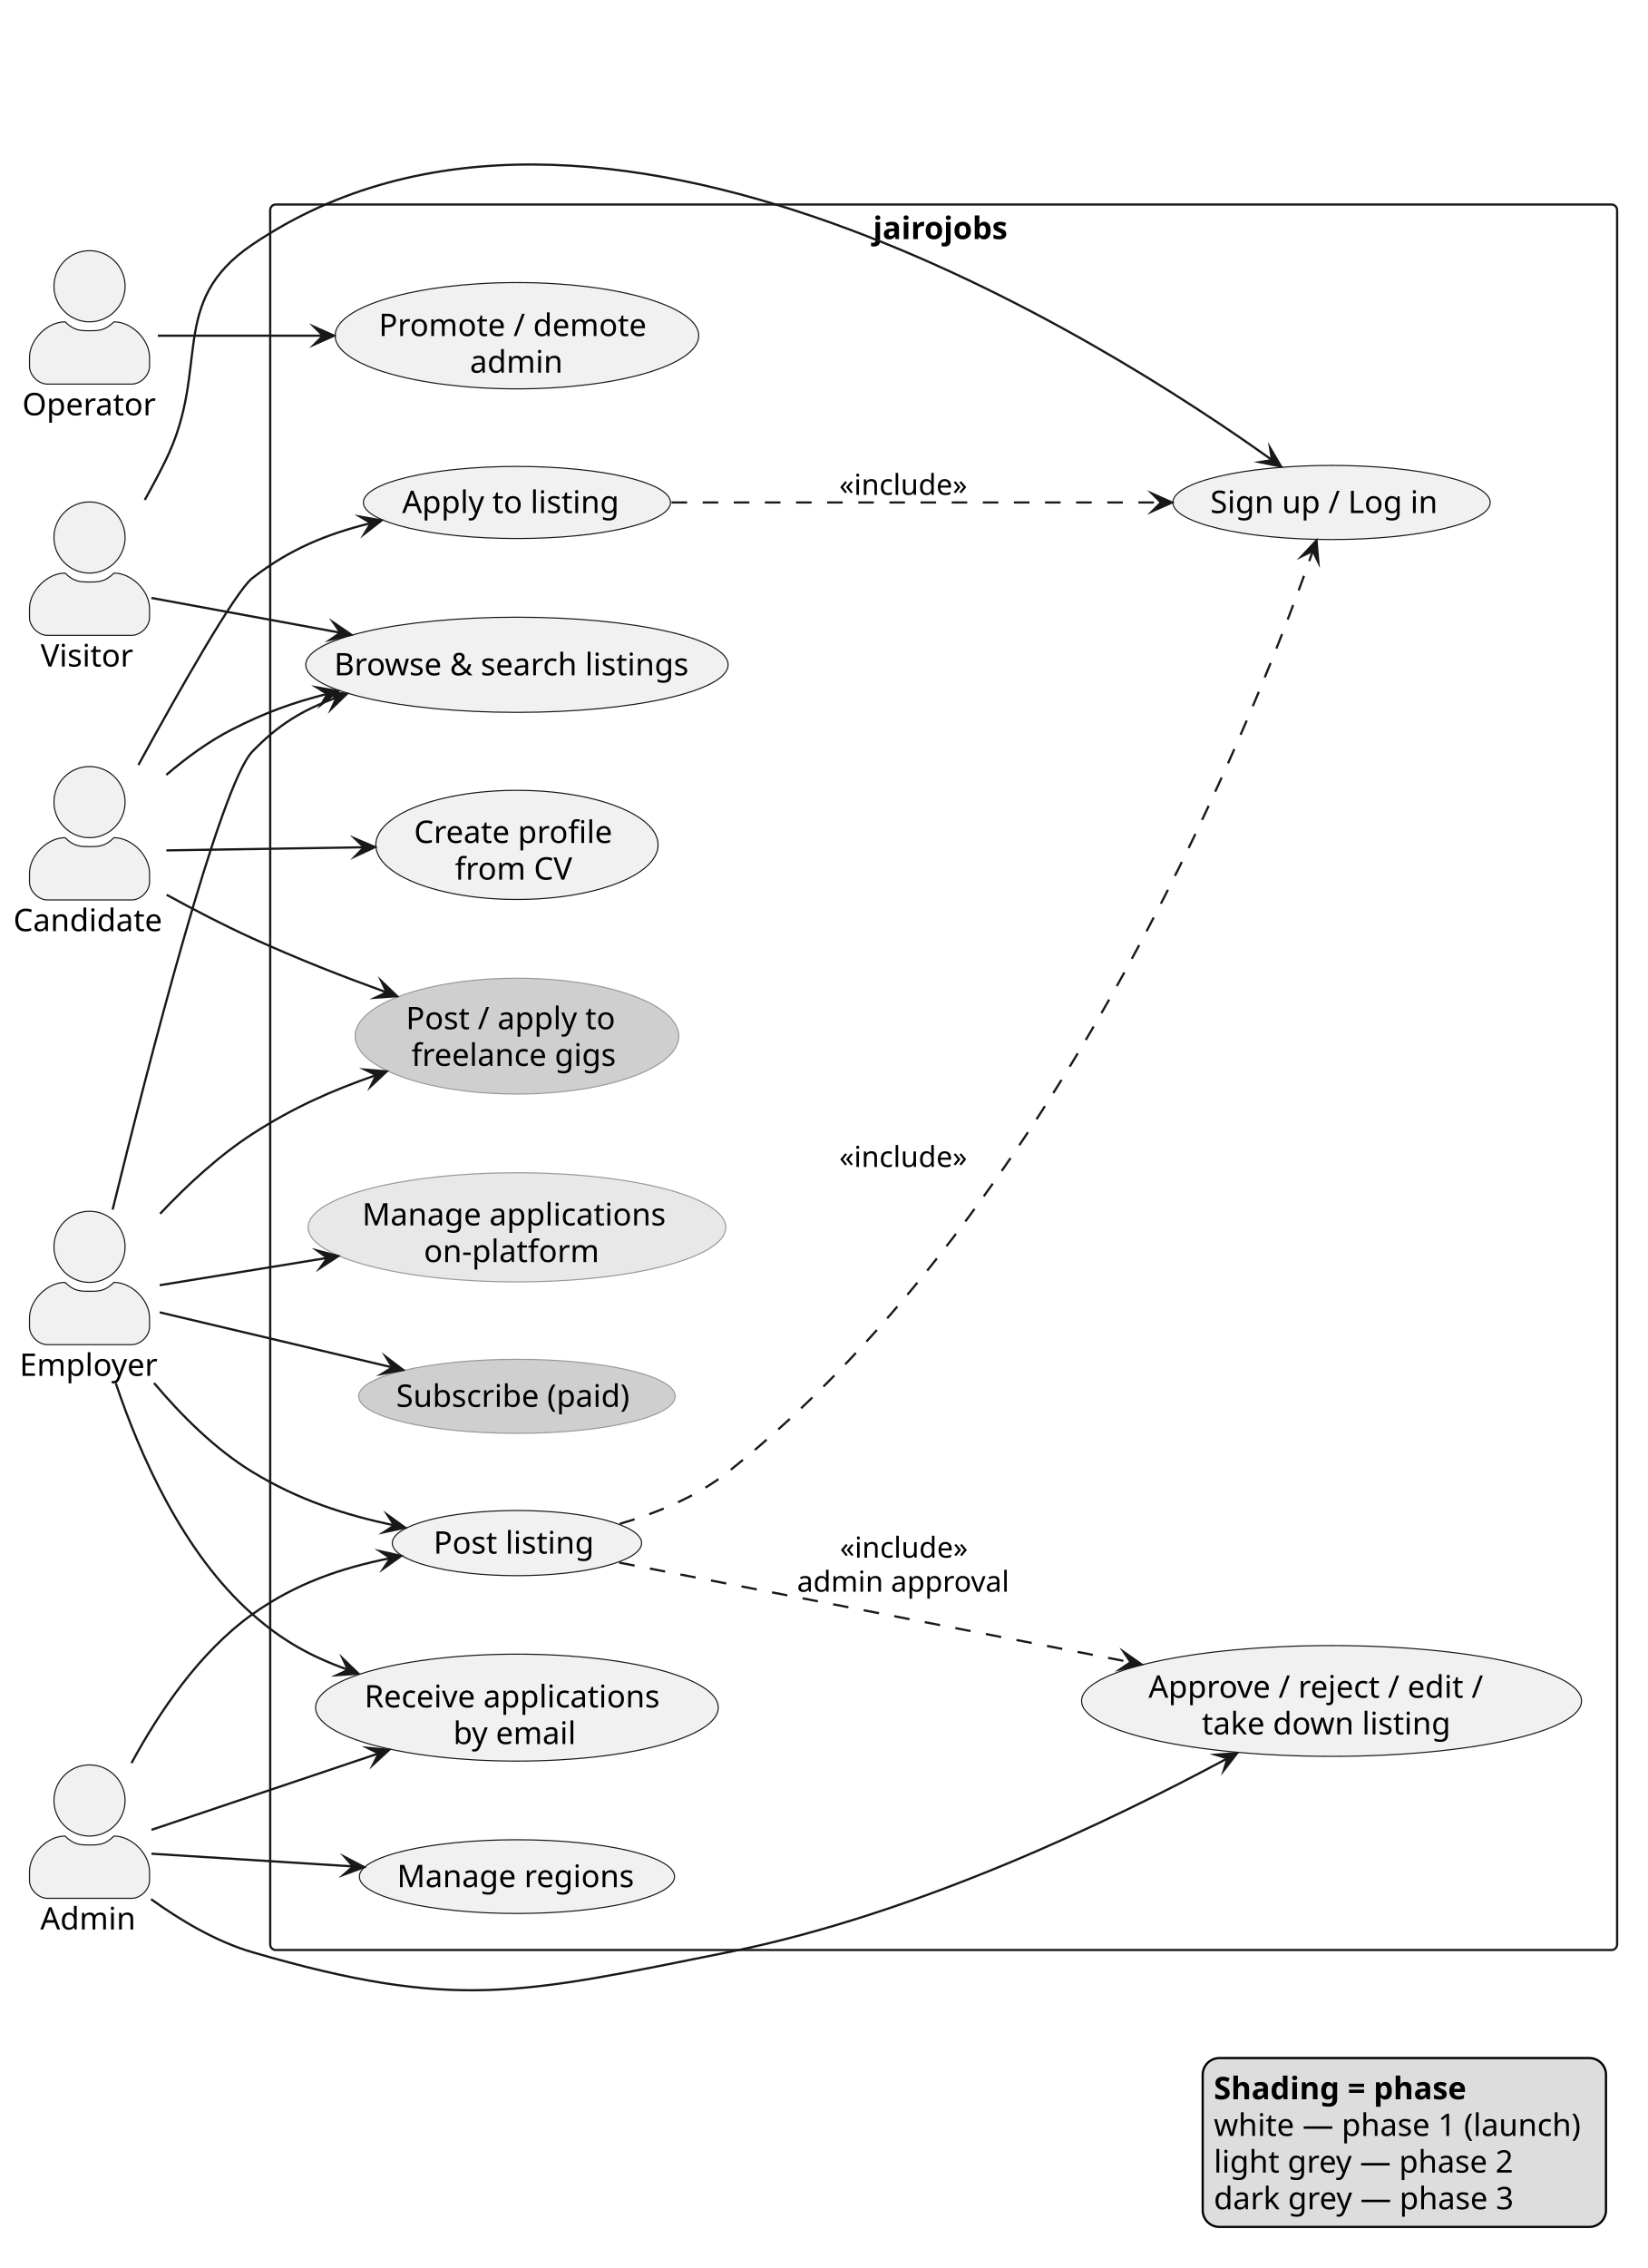
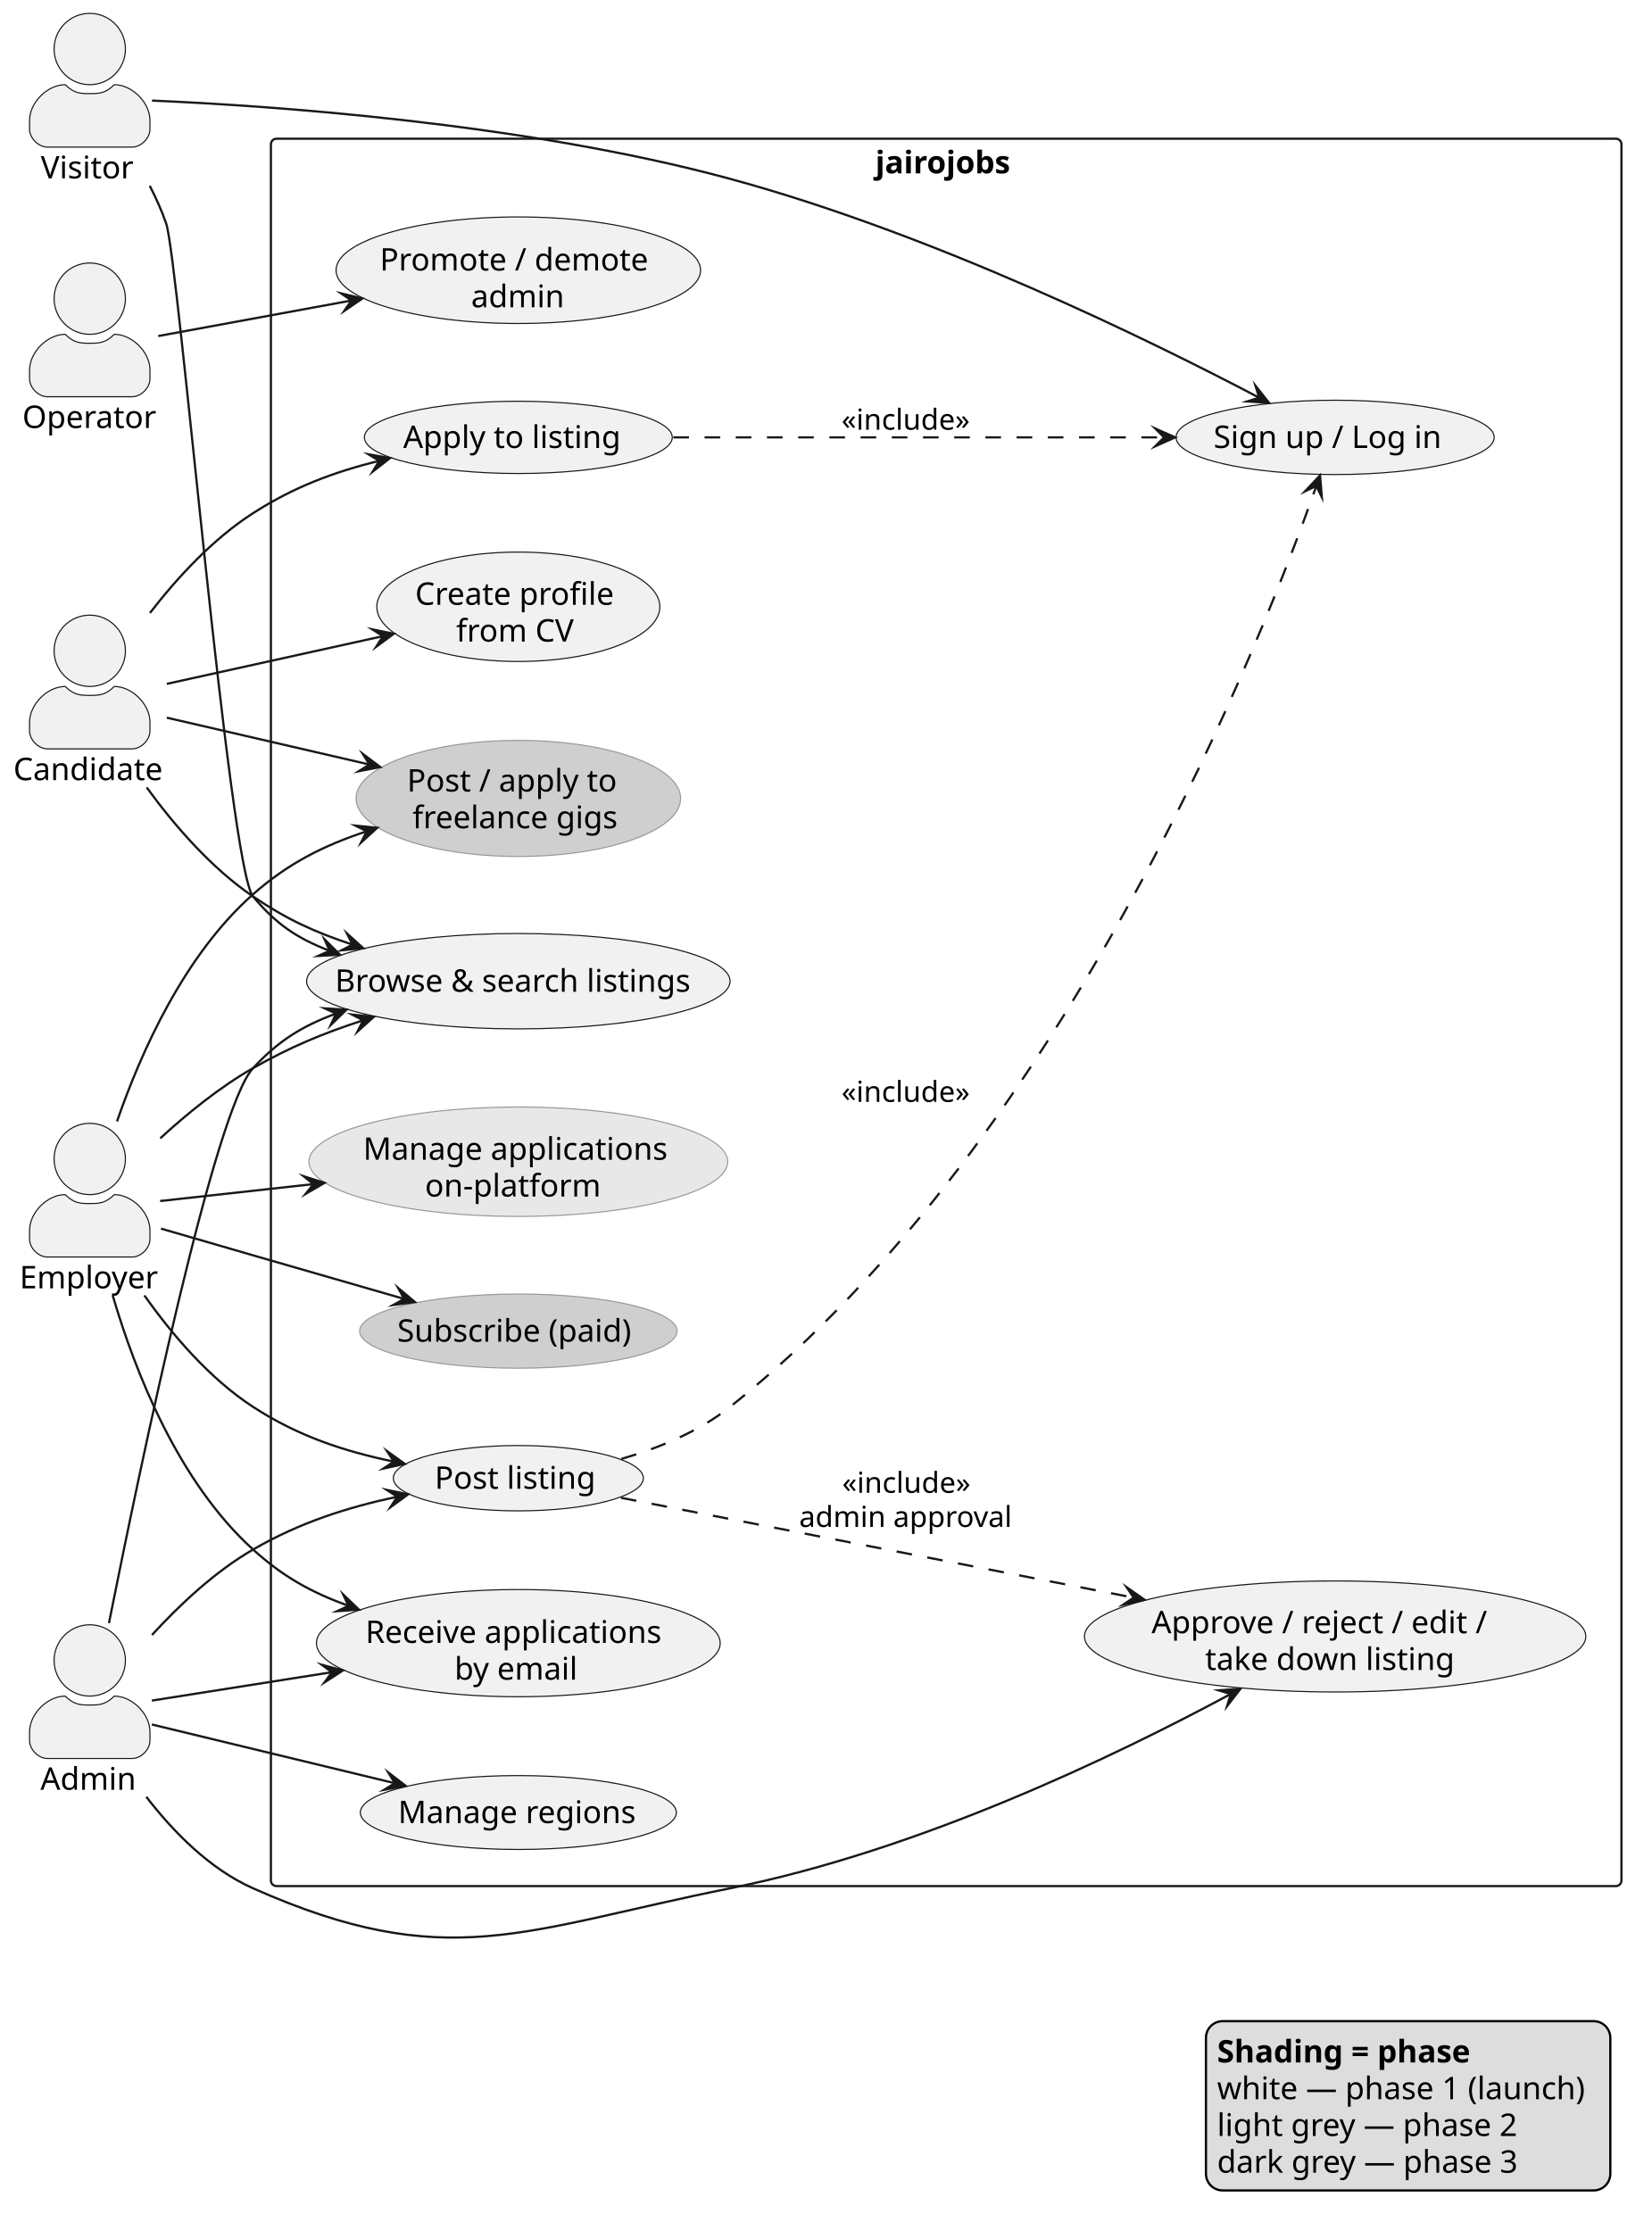
- <svg xmlns="http://www.w3.org/2000/svg" version="1.1" data-diagram-type="DESCRIPTION" style="width:741px;height:1020px;background:#FFFFFF;" width="741px" height="1020px" viewBox="0 0 741 1020" zoomAndPan="magnify" preserveAspectRatio="none" contentStyleType="text/css">
+ <svg xmlns="http://www.w3.org/2000/svg" version="1.1" data-diagram-type="DESCRIPTION" style="width:741px;height:1001px;background:#FFFFFF;" width="741px" height="1001px" viewBox="0 0 741 1001" zoomAndPan="magnify" preserveAspectRatio="none" contentStyleType="text/css">
  <defs />
  <g font-family="sans-serif" lengthAdjust="spacing">
    <g class="cluster" data-qualified-name="jairojobs" id="ent0006" data-source-line="21">
-       <rect x="121.54" y="91.98" width="605.9" height="785" fill="none" style="stroke:#181818;stroke-width:1;" rx="2.5" ry="2.5" />
-       <text x="392.717" y="107.515" fill="#000" font-size="14" textLength="63.547" font-weight="700">jairojobs</text>
+       <rect x="121.54" y="62.24" width="605.9" height="784" fill="none" style="stroke:#181818;stroke-width:1;" rx="2.5" ry="2.5" />
+       <text x="392.717" y="77.775" fill="#000" font-size="14" textLength="63.547" font-weight="700">jairojobs</text>
    </g>
    <g class="entity" data-qualified-name="jairojobs.UC1" id="ent0007" data-source-line="22">
-       <ellipse cx="232.542" cy="298.978" rx="94.992" ry="21.398" fill="#F1F1F1" style="stroke:#181818;stroke-width:0.5;" />
-       <text x="150.302" y="303.723" fill="#000" font-size="14" textLength="164.479">Browse &amp; search listings</text>
+       <ellipse cx="232.542" cy="440.238" rx="94.992" ry="21.398" fill="#F1F1F1" style="stroke:#181818;stroke-width:0.5;" />
+       <text x="150.302" y="444.983" fill="#000" font-size="14" textLength="164.479">Browse &amp; search listings</text>
    </g>
    <g class="entity" data-qualified-name="jairojobs.UC2" id="ent0008" data-source-line="23">
-       <ellipse cx="598.981" cy="225.984" rx="71.371" ry="16.674" fill="#F1F1F1" style="stroke:#181818;stroke-width:0.5;" />
-       <text x="544.433" y="230.728" fill="#000" font-size="14" textLength="109.095">Sign up / Log in</text>
+       <ellipse cx="598.981" cy="196.244" rx="71.371" ry="16.674" fill="#F1F1F1" style="stroke:#181818;stroke-width:0.5;" />
+       <text x="544.433" y="200.988" fill="#000" font-size="14" textLength="109.095">Sign up / Log in</text>
    </g>
    <g class="entity" data-qualified-name="jairojobs.UC3" id="ent0009" data-source-line="24">
-       <ellipse cx="232.538" cy="379.982" rx="63.488" ry="24.542" fill="#F1F1F1" style="stroke:#181818;stroke-width:0.5;" />
-       <text x="186.241" y="379.107" fill="#000" font-size="14" textLength="92.593">Create profile</text>
-       <text x="204.63" y="395.595" fill="#000" font-size="14" textLength="55.815">from CV</text>
+       <ellipse cx="232.538" cy="272.242" rx="63.488" ry="24.542" fill="#F1F1F1" style="stroke:#181818;stroke-width:0.5;" />
+       <text x="186.241" y="271.367" fill="#000" font-size="14" textLength="92.593">Create profile</text>
+       <text x="204.63" y="287.855" fill="#000" font-size="14" textLength="55.815">from CV</text>
    </g>
    <g class="entity" data-qualified-name="jairojobs.UC4" id="ent0010" data-source-line="25">
-       <ellipse cx="232.541" cy="225.984" rx="69.071" ry="16.214" fill="#F1F1F1" style="stroke:#181818;stroke-width:0.5;" />
-       <text x="180.906" y="230.728" fill="#000" font-size="14" textLength="103.271">Apply to listing</text>
+       <ellipse cx="232.541" cy="196.244" rx="69.071" ry="16.214" fill="#F1F1F1" style="stroke:#181818;stroke-width:0.5;" />
+       <text x="180.906" y="200.988" fill="#000" font-size="14" textLength="103.271">Apply to listing</text>
    </g>
    <g class="entity" data-qualified-name="jairojobs.UC5" id="ent0011" data-source-line="26">
-       <ellipse cx="232.544" cy="693.979" rx="56.084" ry="14.659" fill="#F1F1F1" style="stroke:#181818;stroke-width:0.5;" />
-       <text x="195.008" y="698.723" fill="#000" font-size="14" textLength="75.072">Post listing</text>
+       <ellipse cx="232.544" cy="663.239" rx="56.084" ry="14.659" fill="#F1F1F1" style="stroke:#181818;stroke-width:0.5;" />
+       <text x="195.008" y="667.983" fill="#000" font-size="14" textLength="75.072">Post listing</text>
    </g>
    <g class="entity" data-qualified-name="jairojobs.UC6" id="ent0012" data-source-line="27">
-       <ellipse cx="232.537" cy="767.979" rx="90.577" ry="24.049" fill="#F1F1F1" style="stroke:#181818;stroke-width:0.5;" />
-       <text x="163.935" y="767.883" fill="#000" font-size="14" textLength="137.204">Receive applications</text>
-       <text x="203.911" y="784.371" fill="#000" font-size="14" textLength="57.251">by email</text>
+       <ellipse cx="232.537" cy="737.239" rx="90.577" ry="24.049" fill="#F1F1F1" style="stroke:#181818;stroke-width:0.5;" />
+       <text x="163.935" y="737.143" fill="#000" font-size="14" textLength="137.204">Receive applications</text>
+       <text x="203.911" y="753.631" fill="#000" font-size="14" textLength="57.251">by email</text>
    </g>
    <g class="entity" data-qualified-name="jairojobs.UC7" id="ent0013" data-source-line="28">
-       <ellipse cx="598.984" cy="764.983" rx="112.454" ry="24.913" fill="#F1F1F1" style="stroke:#181818;stroke-width:0.5;" />
-       <text x="516.625" y="763.538" fill="#000" font-size="14" textLength="164.719">Approve / reject / edit /</text>
-       <text x="540.671" y="780.027" fill="#000" font-size="14" textLength="116.628">take down listing</text>
+       <ellipse cx="598.984" cy="734.243" rx="112.454" ry="24.913" fill="#F1F1F1" style="stroke:#181818;stroke-width:0.5;" />
+       <text x="516.625" y="732.798" fill="#000" font-size="14" textLength="164.719">Approve / reject / edit /</text>
+       <text x="540.671" y="749.287" fill="#000" font-size="14" textLength="116.628">take down listing</text>
    </g>
    <g class="entity" data-qualified-name="jairojobs.UC8" id="ent0014" data-source-line="29">
-       <ellipse cx="232.545" cy="843.979" rx="70.895" ry="16.579" fill="#F1F1F1" style="stroke:#181818;stroke-width:0.5;" />
-       <text x="178.595" y="848.723" fill="#000" font-size="14" textLength="107.898">Manage regions</text>
+       <ellipse cx="232.545" cy="813.239" rx="70.895" ry="16.579" fill="#F1F1F1" style="stroke:#181818;stroke-width:0.5;" />
+       <text x="178.595" y="817.983" fill="#000" font-size="14" textLength="107.898">Manage regions</text>
    </g>
    <g class="entity" data-qualified-name="jairojobs.UC9" id="ent0015" data-source-line="30">
-       <ellipse cx="232.537" cy="150.981" rx="81.777" ry="23.901" fill="#F1F1F1" style="stroke:#181818;stroke-width:0.5;" />
-       <text x="170.392" y="151.125" fill="#000" font-size="14" textLength="124.291">Promote / demote</text>
-       <text x="211.363" y="167.613" fill="#000" font-size="14" textLength="42.349">admin</text>
+       <ellipse cx="232.537" cy="121.241" rx="81.777" ry="23.901" fill="#F1F1F1" style="stroke:#181818;stroke-width:0.5;" />
+       <text x="170.392" y="121.385" fill="#000" font-size="14" textLength="124.291">Promote / demote</text>
+       <text x="211.363" y="137.873" fill="#000" font-size="14" textLength="42.349">admin</text>
    </g>
    <g class="entity" data-qualified-name="jairojobs.UC10" id="ent0016" data-source-line="31">
-       <ellipse cx="232.536" cy="551.979" rx="93.936" ry="24.539" fill="#E8E8E8" style="stroke:#999;stroke-width:0.5;" />
-       <text x="162.923" y="551.109" fill="#000" font-size="14" textLength="139.228">Manage applications</text>
-       <text x="190.656" y="567.597" fill="#000" font-size="14" textLength="83.761">on-platform</text>
+       <ellipse cx="232.536" cy="521.239" rx="93.936" ry="24.539" fill="#E8E8E8" style="stroke:#999;stroke-width:0.5;" />
+       <text x="162.923" y="520.369" fill="#000" font-size="14" textLength="139.228">Manage applications</text>
+       <text x="190.656" y="536.857" fill="#000" font-size="14" textLength="83.761">on-platform</text>
    </g>
    <g class="entity" data-qualified-name="jairojobs.UC11" id="ent0017" data-source-line="32">
-       <ellipse cx="232.542" cy="627.98" rx="71.202" ry="16.64" fill="#CFCFCF" style="stroke:#999;stroke-width:0.5;" />
-       <text x="178.206" y="632.725" fill="#000" font-size="14" textLength="108.671">Subscribe (paid)</text>
+       <ellipse cx="232.542" cy="597.24" rx="71.202" ry="16.64" fill="#CFCFCF" style="stroke:#999;stroke-width:0.5;" />
+       <text x="178.206" y="601.985" fill="#000" font-size="14" textLength="108.671">Subscribe (paid)</text>
    </g>
    <g class="entity" data-qualified-name="jairojobs.UC12" id="ent0018" data-source-line="33">
-       <ellipse cx="232.544" cy="465.98" rx="72.794" ry="26.04" fill="#CFCFCF" style="stroke:#999;stroke-width:0.5;" />
-       <text x="182.597" y="462.875" fill="#000" font-size="14" textLength="99.894">Post / apply to</text>
-       <text x="185.052" y="479.364" fill="#000" font-size="14" textLength="94.985">freelance gigs</text>
+       <ellipse cx="232.544" cy="358.24" rx="72.794" ry="26.04" fill="#CFCFCF" style="stroke:#999;stroke-width:0.5;" />
+       <text x="182.597" y="355.135" fill="#000" font-size="14" textLength="99.894">Post / apply to</text>
+       <text x="185.052" y="371.624" fill="#000" font-size="14" textLength="94.985">freelance gigs</text>
    </g>
    <g class="entity" data-qualified-name="Visitor" id="ent0001" data-source-line="15">
-       <ellipse cx="40.27" cy="241.74" rx="16" ry="16" fill="#F1F1F1" style="stroke:#181818;stroke-width:0.5;" />
-       <path d="M40.27,261.74 C44.27,261.74 47.27,261.74 51.27,257.74 C59.27,257.74 67.27,265.74 67.27,273.74 L67.27,277.74 C67.27,281.74 63.27,285.74 59.27,285.74 L21.27,285.74 C17.27,285.74 13.27,281.74 13.27,277.74 L13.27,273.74 C13.27,265.74 21.27,257.74 29.27,257.74 C33.27,261.74 36.27,261.74 40.27,261.74" style="stroke:#181818;stroke-width:0.5;" fill="#F1F1F1" />
-       <text x="18.296" y="299.775" fill="#000" font-size="14" textLength="43.948">Visitor</text>
+       <ellipse cx="40.27" cy="22" rx="16" ry="16" fill="#F1F1F1" style="stroke:#181818;stroke-width:0.5;" />
+       <path d="M40.27,42 C44.27,42 47.27,42 51.27,38 C59.27,38 67.27,46 67.27,54 L67.27,58 C67.27,62 63.27,66 59.27,66 L21.27,66 C17.27,66 13.27,62 13.27,58 L13.27,54 C13.27,46 21.27,38 29.27,38 C33.27,42 36.27,42 40.27,42" style="stroke:#181818;stroke-width:0.5;" fill="#F1F1F1" />
+       <text x="18.296" y="80.035" fill="#000" font-size="14" textLength="43.948">Visitor</text>
    </g>
    <g class="entity" data-qualified-name="Candidate" id="ent0002" data-source-line="16">
-       <ellipse cx="40.272" cy="360.74" rx="16" ry="16" fill="#F1F1F1" style="stroke:#181818;stroke-width:0.5;" />
-       <path d="M40.272,380.74 C44.272,380.74 47.272,380.74 51.272,376.74 C59.272,376.74 67.272,384.74 67.272,392.74 L67.272,396.74 C67.272,400.74 63.272,404.74 59.272,404.74 L21.272,404.74 C17.272,404.74 13.272,400.74 13.272,396.74 L13.272,392.74 C13.272,384.74 21.272,376.74 29.272,376.74 C33.272,380.74 36.272,380.74 40.272,380.74" style="stroke:#181818;stroke-width:0.5;" fill="#F1F1F1" />
-       <text x="6" y="418.775" fill="#000" font-size="14" textLength="68.544">Candidate</text>
+       <ellipse cx="40.272" cy="292" rx="16" ry="16" fill="#F1F1F1" style="stroke:#181818;stroke-width:0.5;" />
+       <path d="M40.272,312 C44.272,312 47.272,312 51.272,308 C59.272,308 67.272,316 67.272,324 L67.272,328 C67.272,332 63.272,336 59.272,336 L21.272,336 C17.272,336 13.272,332 13.272,328 L13.272,324 C13.272,316 21.272,308 29.272,308 C33.272,312 36.272,312 40.272,312" style="stroke:#181818;stroke-width:0.5;" fill="#F1F1F1" />
+       <text x="6" y="350.035" fill="#000" font-size="14" textLength="68.544">Candidate</text>
    </g>
    <g class="entity" data-qualified-name="Employer" id="ent0003" data-source-line="17">
-       <ellipse cx="40.269" cy="560.74" rx="16" ry="16" fill="#F1F1F1" style="stroke:#181818;stroke-width:0.5;" />
-       <path d="M40.269,580.74 C44.269,580.74 47.269,580.74 51.269,576.74 C59.269,576.74 67.269,584.74 67.269,592.74 L67.269,596.74 C67.269,600.74 63.269,604.74 59.269,604.74 L21.269,604.74 C17.269,604.74 13.269,600.74 13.269,596.74 L13.269,592.74 C13.269,584.74 21.269,576.74 29.269,576.74 C33.269,580.74 36.269,580.74 40.269,580.74" style="stroke:#181818;stroke-width:0.5;" fill="#F1F1F1" />
-       <text x="8.79" y="618.775" fill="#000" font-size="14" textLength="62.959">Employer</text>
+       <ellipse cx="40.269" cy="520" rx="16" ry="16" fill="#F1F1F1" style="stroke:#181818;stroke-width:0.5;" />
+       <path d="M40.269,540 C44.269,540 47.269,540 51.269,536 C59.269,536 67.269,544 67.269,552 L67.269,556 C67.269,560 63.269,564 59.269,564 L21.269,564 C17.269,564 13.269,560 13.269,556 L13.269,552 C13.269,544 21.269,536 29.269,536 C33.269,540 36.269,540 40.269,540" style="stroke:#181818;stroke-width:0.5;" fill="#F1F1F1" />
+       <text x="8.79" y="578.035" fill="#000" font-size="14" textLength="62.959">Employer</text>
    </g>
    <g class="entity" data-qualified-name="Admin" id="ent0004" data-source-line="18">
-       <ellipse cx="40.27" cy="809.74" rx="16" ry="16" fill="#F1F1F1" style="stroke:#181818;stroke-width:0.5;" />
-       <path d="M40.27,829.74 C44.27,829.74 47.27,829.74 51.27,825.74 C59.27,825.74 67.27,833.74 67.27,841.74 L67.27,845.74 C67.27,849.74 63.27,853.74 59.27,853.74 L21.27,853.74 C17.27,853.74 13.27,849.74 13.27,845.74 L13.27,841.74 C13.27,833.74 21.27,825.74 29.27,825.74 C33.27,829.74 36.27,829.74 40.27,829.74" style="stroke:#181818;stroke-width:0.5;" fill="#F1F1F1" />
-       <text x="18.132" y="867.775" fill="#000" font-size="14" textLength="44.276">Admin</text>
+       <ellipse cx="40.27" cy="745" rx="16" ry="16" fill="#F1F1F1" style="stroke:#181818;stroke-width:0.5;" />
+       <path d="M40.27,765 C44.27,765 47.27,765 51.27,761 C59.27,761 67.27,769 67.27,777 L67.27,781 C67.27,785 63.27,789 59.27,789 L21.27,789 C17.27,789 13.27,785 13.27,781 L13.27,777 C13.27,769 21.27,761 29.27,761 C33.27,765 36.27,765 40.27,765" style="stroke:#181818;stroke-width:0.5;" fill="#F1F1F1" />
+       <text x="18.132" y="803.035" fill="#000" font-size="14" textLength="44.276">Admin</text>
    </g>
    <g class="entity" data-qualified-name="Operator" id="ent0005" data-source-line="19">
-       <ellipse cx="40.276" cy="128.74" rx="16" ry="16" fill="#F1F1F1" style="stroke:#181818;stroke-width:0.5;" />
-       <path d="M40.276,148.74 C44.276,148.74 47.276,148.74 51.276,144.74 C59.276,144.74 67.276,152.74 67.276,160.74 L67.276,164.74 C67.276,168.74 63.276,172.74 59.276,172.74 L21.276,172.74 C17.276,172.74 13.276,168.74 13.276,164.74 L13.276,160.74 C13.276,152.74 21.276,144.74 29.276,144.74 C33.276,148.74 36.276,148.74 40.276,148.74" style="stroke:#181818;stroke-width:0.5;" fill="#F1F1F1" />
-       <text x="10.02" y="186.775" fill="#000" font-size="14" textLength="60.512">Operator</text>
+       <ellipse cx="40.276" cy="134" rx="16" ry="16" fill="#F1F1F1" style="stroke:#181818;stroke-width:0.5;" />
+       <path d="M40.276,154 C44.276,154 47.276,154 51.276,150 C59.276,150 67.276,158 67.276,166 L67.276,170 C67.276,174 63.276,178 59.276,178 L21.276,178 C17.276,178 13.276,174 13.276,170 L13.276,166 C13.276,158 21.276,150 29.276,150 C33.276,154 36.276,154 40.276,154" style="stroke:#181818;stroke-width:0.5;" fill="#F1F1F1" />
+       <text x="10.02" y="192.035" fill="#000" font-size="14" textLength="60.512">Operator</text>
    </g>
    <g class="link" data-entity-1="ent0001" data-entity-2="ent0007" id="lnk19" data-source-line="36" data-link-type="dependency">
-       <path d="M68.13,268.92 C91.48,273.22 121.522,278.746 153.122,284.556" style="stroke:#181818;stroke-width:1;" fill="none" id="Visitor-to-UC1" />
-       <polygon points="158.04,285.46,149.912,279.898,153.122,284.556,148.465,287.767,158.04,285.46" fill="#181818" style="stroke:#181818;stroke-width:1;stroke-linejoin:miter;stroke-miterlimit:10;" />
+       <path d="M67.17,83.35 C70.02,88.86 72.59,94.58 74.54,100.24 C80.06,116.23 102.73,389.24 113.54,402.24 C123.66,414.4 133.018,420.929 147.888,426.599" style="stroke:#181818;stroke-width:1;" fill="none" id="Visitor-to-UC1" />
+       <polygon points="152.56,428.38,145.576,421.436,147.888,426.599,142.725,428.911,152.56,428.38" fill="#181818" style="stroke:#181818;stroke-width:1;stroke-linejoin:miter;stroke-miterlimit:10;" />
    </g>
    <g class="link" data-entity-1="ent0001" data-entity-2="ent0008" id="lnk20" data-source-line="37" data-link-type="dependency">
-       <path d="M65.12,224.84 C68.43,218.93 71.67,212.85 74.54,206.98 C94.98,165.25 75.04,136 113.54,109.98 C267.42,6 499.964,155.19 572.224,206.91" style="stroke:#181818;stroke-width:1;" fill="none" id="Visitor-to-UC2" />
-       <polygon points="576.29,209.82,571.3,201.329,572.224,206.91,566.643,207.834,576.29,209.82" fill="#181818" style="stroke:#181818;stroke-width:1;stroke-linejoin:miter;stroke-miterlimit:10;" />
+       <path d="M68.2,45.13 C119.51,47.35 234.48,54.98 327.53,80.24 C419.48,105.21 516.573,153.045 564.913,178.435" style="stroke:#181818;stroke-width:1;" fill="none" id="Visitor-to-UC2" />
+       <polygon points="569.34,180.76,563.232,173.034,564.913,178.435,559.512,180.116,569.34,180.76" fill="#181818" style="stroke:#181818;stroke-width:1;stroke-linejoin:miter;stroke-miterlimit:10;" />
    </g>
    <g class="link" data-entity-1="ent0002" data-entity-2="ent0007" id="lnk21" data-source-line="39" data-link-type="dependency">
-       <path d="M74.81,348.5 C83.84,340.79 94.03,333.32 104.54,327.98 C119.26,320.51 131.064,316.162 147.354,312.022" style="stroke:#181818;stroke-width:1;" fill="none" id="Candidate-to-UC1" />
-       <polygon points="152.2,310.79,142.492,309.13,147.354,312.022,144.463,316.884,152.2,310.79" fill="#181818" style="stroke:#181818;stroke-width:1;stroke-linejoin:miter;stroke-miterlimit:10;" />
+       <path d="M65.79,353.28 C78.25,370.4 94.75,389.45 113.54,402.24 C128.31,412.29 141.159,418.263 158.189,423.843" style="stroke:#181818;stroke-width:1;" fill="none" id="Candidate-to-UC1" />
+       <polygon points="162.94,425.4,155.633,418.797,158.189,423.843,153.142,426.399,162.94,425.4" fill="#181818" style="stroke:#181818;stroke-width:1;stroke-linejoin:miter;stroke-miterlimit:10;" />
    </g>
    <g class="link" data-entity-1="ent0002" data-entity-2="ent0009" id="lnk22" data-source-line="40" data-link-type="dependency">
-       <path d="M74.85,382.45 C100.77,382.04 132.381,381.55 163.701,381.05" style="stroke:#181818;stroke-width:1;" fill="none" id="Candidate-to-UC3" />
-       <polygon points="168.7,380.97,159.637,377.114,163.701,381.05,159.765,385.113,168.7,380.97" fill="#181818" style="stroke:#181818;stroke-width:1;stroke-linejoin:miter;stroke-miterlimit:10;" />
+       <path d="M74.85,306.83 C103.01,300.61 138.907,292.687 171.807,285.427" style="stroke:#181818;stroke-width:1;" fill="none" id="Candidate-to-UC3" />
+       <polygon points="176.69,284.35,167.039,282.383,171.807,285.427,168.763,290.195,176.69,284.35" fill="#181818" style="stroke:#181818;stroke-width:1;stroke-linejoin:miter;stroke-miterlimit:10;" />
    </g>
    <g class="link" data-entity-1="ent0002" data-entity-2="ent0010" id="lnk23" data-source-line="41" data-link-type="dependency">
-       <path d="M62.25,344.05 C80.75,310.28 105.91,265.91 113.54,259.98 C130.22,247.04 146.787,240.223 166.797,235.263" style="stroke:#181818;stroke-width:1;" fill="none" id="Candidate-to-UC4" />
-       <polygon points="171.65,234.06,161.952,232.343,166.797,235.263,163.877,240.108,171.65,234.06" fill="#181818" style="stroke:#181818;stroke-width:1;stroke-linejoin:miter;stroke-miterlimit:10;" />
+       <path d="M67.27,275.02 C79.6,259.1 95.57,241.77 113.54,230.24 C131.94,218.44 149.659,211.851 170.129,206.741" style="stroke:#181818;stroke-width:1;" fill="none" id="Candidate-to-UC4" />
+       <polygon points="174.98,205.53,165.279,203.829,170.129,206.741,167.217,211.591,174.98,205.53" fill="#181818" style="stroke:#181818;stroke-width:1;stroke-linejoin:miter;stroke-miterlimit:10;" />
    </g>
    <g class="link" data-entity-1="ent0002" data-entity-2="ent0018" id="lnk24" data-source-line="42" data-link-type="dependency">
-       <path d="M74.97,402.42 C86.97,409 100.69,416.15 113.54,421.98 C134.45,431.47 153.359,438.867 173.929,446.317" style="stroke:#181818;stroke-width:1;" fill="none" id="Candidate-to-UC12" />
-       <polygon points="178.63,448.02,171.53,441.194,173.929,446.317,168.806,448.716,178.63,448.02" fill="#181818" style="stroke:#181818;stroke-width:1;stroke-linejoin:miter;stroke-miterlimit:10;" />
+       <path d="M74.85,322.01 C101.31,328.13 134.019,335.693 165.749,343.033" style="stroke:#181818;stroke-width:1;" fill="none" id="Candidate-to-UC12" />
+       <polygon points="170.62,344.16,162.753,338.235,165.749,343.033,160.95,346.029,170.62,344.16" fill="#181818" style="stroke:#181818;stroke-width:1;stroke-linejoin:miter;stroke-miterlimit:10;" />
    </g>
    <g class="link" data-entity-1="ent0003" data-entity-2="ent0007" id="lnk25" data-source-line="44" data-link-type="dependency">
-       <path d="M50.66,544 C66.69,478.73 99.01,353 113.54,337.98 C125.1,326.05 135.685,319.479 151.395,313.729" style="stroke:#181818;stroke-width:1;" fill="none" id="Employer-to-UC1" />
-       <polygon points="156.09,312.01,146.263,311.347,151.395,313.729,149.013,318.86,156.09,312.01" fill="#181818" style="stroke:#181818;stroke-width:1;stroke-linejoin:miter;stroke-miterlimit:10;" />
+       <path d="M71.9,510.73 C84.04,499.59 98.65,487.73 113.54,479.24 C130.23,469.73 144.814,463.662 162.954,457.782" style="stroke:#181818;stroke-width:1;" fill="none" id="Employer-to-UC1" />
+       <polygon points="167.71,456.24,157.915,455.21,162.954,457.782,160.382,462.82,167.71,456.24" fill="#181818" style="stroke:#181818;stroke-width:1;stroke-linejoin:miter;stroke-miterlimit:10;" />
    </g>
    <g class="link" data-entity-1="ent0003" data-entity-2="ent0011" id="lnk26" data-source-line="45" data-link-type="dependency">
-       <path d="M69.3,622 C81.44,636.42 96.72,651.73 113.54,661.98 C134.3,674.63 155.198,681.337 177.368,686.017" style="stroke:#181818;stroke-width:1;" fill="none" id="Employer-to-UC5" />
-       <polygon points="182.26,687.05,174.28,681.277,177.368,686.017,172.628,689.105,182.26,687.05" fill="#181818" style="stroke:#181818;stroke-width:1;stroke-linejoin:miter;stroke-miterlimit:10;" />
+       <path d="M64.79,581.23 C77.25,598.86 94.02,618.54 113.54,631.24 C133.83,644.44 154.543,651.219 176.723,655.799" style="stroke:#181818;stroke-width:1;" fill="none" id="Employer-to-UC5" />
+       <polygon points="181.62,656.81,173.615,651.073,176.723,655.799,171.997,658.907,181.62,656.81" fill="#181818" style="stroke:#181818;stroke-width:1;stroke-linejoin:miter;stroke-miterlimit:10;" />
    </g>
    <g class="link" data-entity-1="ent0003" data-entity-2="ent0012" id="lnk27" data-source-line="46" data-link-type="dependency">
-       <path d="M52.08,622.04 C62.81,654.04 82.24,698.39 113.54,725.98 C127.08,737.92 139.551,744.823 156.561,751.003" style="stroke:#181818;stroke-width:1;" fill="none" id="Employer-to-UC6" />
-       <polygon points="161.26,752.71,154.167,745.877,156.561,751.003,151.435,753.396,161.26,752.71" fill="#181818" style="stroke:#181818;stroke-width:1;stroke-linejoin:miter;stroke-miterlimit:10;" />
+       <path d="M50.58,581.29 C60.66,615.68 80.01,664.88 113.54,695.24 C126.92,707.35 139.331,714.32 156.341,720.51" style="stroke:#181818;stroke-width:1;" fill="none" id="Employer-to-UC6" />
+       <polygon points="161.04,722.22,153.95,715.383,156.341,720.51,151.215,722.901,161.04,722.22" fill="#181818" style="stroke:#181818;stroke-width:1;stroke-linejoin:miter;stroke-miterlimit:10;" />
    </g>
    <g class="link" data-entity-1="ent0003" data-entity-2="ent0016" id="lnk28" data-source-line="47" data-link-type="dependency">
-       <path d="M71.84,578 C93.59,574.46 118.915,570.334 147.255,565.714" style="stroke:#181818;stroke-width:1;" fill="none" id="Employer-to-UC10" />
-       <polygon points="152.19,564.91,142.664,562.41,147.255,565.714,143.951,570.306,152.19,564.91" fill="#181818" style="stroke:#181818;stroke-width:1;stroke-linejoin:miter;stroke-miterlimit:10;" />
+       <path d="M71.84,538.87 C91.9,536.65 114.25,534.188 140.62,531.278" style="stroke:#181818;stroke-width:1;" fill="none" id="Employer-to-UC10" />
+       <polygon points="145.59,530.73,136.206,527.741,140.62,531.278,137.083,535.693,145.59,530.73" fill="#181818" style="stroke:#181818;stroke-width:1;stroke-linejoin:miter;stroke-miterlimit:10;" />
    </g>
    <g class="link" data-entity-1="ent0003" data-entity-2="ent0017" id="lnk29" data-source-line="48" data-link-type="dependency">
-       <path d="M71.84,590.21 C101.36,597.19 141.714,606.739 176.504,614.969" style="stroke:#181818;stroke-width:1;" fill="none" id="Employer-to-UC11" />
-       <polygon points="181.37,616.12,173.533,610.156,176.504,614.969,171.691,617.941,181.37,616.12" fill="#181818" style="stroke:#181818;stroke-width:1;stroke-linejoin:miter;stroke-miterlimit:10;" />
+       <path d="M72.22,551.25 C85.01,554.97 99.99,559.32 113.54,563.24 C137.5,570.18 159.406,576.485 181.336,582.805" style="stroke:#181818;stroke-width:1;" fill="none" id="Employer-to-UC11" />
+       <polygon points="186.14,584.19,178.6,577.854,181.336,582.805,176.384,585.541,186.14,584.19" fill="#181818" style="stroke:#181818;stroke-width:1;stroke-linejoin:miter;stroke-miterlimit:10;" />
    </g>
    <g class="link" data-entity-1="ent0003" data-entity-2="ent0018" id="lnk30" data-source-line="49" data-link-type="dependency">
-       <path d="M72.03,545.86 C83.97,533.18 98.42,519.76 113.54,509.98 C131.91,498.12 149.206,490.448 169.226,483.508" style="stroke:#181818;stroke-width:1;" fill="none" id="Employer-to-UC12" />
-       <polygon points="173.95,481.87,164.136,481.038,169.226,483.508,166.757,488.597,173.95,481.87" fill="#181818" style="stroke:#181818;stroke-width:1;stroke-linejoin:miter;stroke-miterlimit:10;" />
+       <path d="M52.49,503.15 C63.38,471.68 82.82,428.37 113.54,401.24 C129.23,387.39 145.005,379.456 164.515,372.976" style="stroke:#181818;stroke-width:1;" fill="none" id="Employer-to-UC12" />
+       <polygon points="169.26,371.4,159.458,370.441,164.515,372.976,161.98,378.033,169.26,371.4" fill="#181818" style="stroke:#181818;stroke-width:1;stroke-linejoin:miter;stroke-miterlimit:10;" />
    </g>
-     <g class="link" data-entity-1="ent0004" data-entity-2="ent0013" id="lnk31" data-source-line="51" data-link-type="dependency">
-       <path d="M67.95,854.12 C80.87,863.43 97.12,873.2 113.54,877.98 C204.85,904.58 234.28,896.68 327.53,877.98 C412.85,860.88 500.456,818.567 552.146,790.787" style="stroke:#181818;stroke-width:1;" fill="none" id="Admin-to-UC7" />
-       <polygon points="556.55,788.42,546.729,789.157,552.146,790.787,550.516,796.204,556.55,788.42" fill="#181818" style="stroke:#181818;stroke-width:1;stroke-linejoin:miter;stroke-miterlimit:10;" />
+     <g class="link" data-entity-1="ent0004" data-entity-2="ent0007" id="lnk31" data-source-line="51" data-link-type="dependency">
+       <path d="M48.88,728.26 C63.71,653.91 96.5,497.58 113.54,479.24 C124.78,467.15 135.15,460.533 150.74,454.773" style="stroke:#181818;stroke-width:1;" fill="none" id="Admin-to-UC1" />
+       <polygon points="155.43,453.04,145.602,452.407,150.74,454.773,148.374,459.911,155.43,453.04" fill="#181818" style="stroke:#181818;stroke-width:1;stroke-linejoin:miter;stroke-miterlimit:10;" />
    </g>
-     <g class="link" data-entity-1="ent0004" data-entity-2="ent0014" id="lnk32" data-source-line="52" data-link-type="dependency">
-       <path d="M68.13,833.68 C92.92,835.24 125.79,837.316 158.83,839.396" style="stroke:#181818;stroke-width:1;" fill="none" id="Admin-to-UC8" />
-       <polygon points="163.82,839.71,155.089,835.152,158.83,839.396,154.586,843.137,163.82,839.71" fill="#181818" style="stroke:#181818;stroke-width:1;stroke-linejoin:miter;stroke-miterlimit:10;" />
+     <g class="link" data-entity-1="ent0004" data-entity-2="ent0013" id="lnk32" data-source-line="52" data-link-type="dependency">
+       <path d="M65.64,806.2 C77.87,822.06 94.21,838.66 113.54,847.24 C200.46,885.85 234.28,865.94 327.53,847.24 C412.85,830.14 500.455,787.826 552.145,760.056" style="stroke:#181818;stroke-width:1;" fill="none" id="Admin-to-UC7" />
+       <polygon points="556.55,757.69,546.729,758.426,552.145,760.056,550.515,765.473,556.55,757.69" fill="#181818" style="stroke:#181818;stroke-width:1;stroke-linejoin:miter;stroke-miterlimit:10;" />
    </g>
-     <g class="link" data-entity-1="ent0004" data-entity-2="ent0011" id="lnk33" data-source-line="53" data-link-type="dependency">
-       <path d="M59.14,792.95 C71.41,770.26 89.77,742.9 113.54,725.98 C133.08,712.07 153.458,705.195 175.608,700.745" style="stroke:#181818;stroke-width:1;" fill="none" id="Admin-to-UC5" />
-       <polygon points="180.51,699.76,170.898,697.611,175.608,700.745,172.474,705.454,180.51,699.76" fill="#181818" style="stroke:#181818;stroke-width:1;stroke-linejoin:miter;stroke-miterlimit:10;" />
+     <g class="link" data-entity-1="ent0004" data-entity-2="ent0014" id="lnk33" data-source-line="53" data-link-type="dependency">
+       <path d="M68.13,773.74 C97.63,780.87 140.79,791.305 177.15,800.095" style="stroke:#181818;stroke-width:1;" fill="none" id="Admin-to-UC8" />
+       <polygon points="182.01,801.27,174.202,795.267,177.15,800.095,172.322,803.043,182.01,801.27" fill="#181818" style="stroke:#181818;stroke-width:1;stroke-linejoin:miter;stroke-miterlimit:10;" />
    </g>
-     <g class="link" data-entity-1="ent0004" data-entity-2="ent0012" id="lnk34" data-source-line="54" data-link-type="dependency">
-       <path d="M68.13,822.95 C95.79,813.65 134.981,800.464 170.321,788.574" style="stroke:#181818;stroke-width:1;" fill="none" id="Admin-to-UC6" />
-       <polygon points="175.06,786.98,165.254,786.059,170.321,788.574,167.805,793.641,175.06,786.98" fill="#181818" style="stroke:#181818;stroke-width:1;stroke-linejoin:miter;stroke-miterlimit:10;" />
+     <g class="link" data-entity-1="ent0004" data-entity-2="ent0011" id="lnk34" data-source-line="54" data-link-type="dependency">
+       <path d="M68.18,733.58 C80.68,719.93 96.52,705.08 113.54,695.24 C134.77,682.97 155.971,676.309 178.211,671.539" style="stroke:#181818;stroke-width:1;" fill="none" id="Admin-to-UC5" />
+       <polygon points="183.1,670.49,173.461,668.466,178.211,671.539,175.139,676.288,183.1,670.49" fill="#181818" style="stroke:#181818;stroke-width:1;stroke-linejoin:miter;stroke-miterlimit:10;" />
    </g>
-     <g class="link" data-entity-1="ent0005" data-entity-2="ent0015" id="lnk35" data-source-line="56" data-link-type="dependency">
-       <path d="M71,150.98 C92.32,150.98 117.14,150.98 145.29,150.98" style="stroke:#181818;stroke-width:1;" fill="none" id="Operator-to-UC9" />
-       <polygon points="150.29,150.98,141.29,146.98,145.29,150.98,141.29,154.98,150.29,150.98" fill="#181818" style="stroke:#181818;stroke-width:1;stroke-linejoin:miter;stroke-miterlimit:10;" />
+     <g class="link" data-entity-1="ent0004" data-entity-2="ent0012" id="lnk35" data-source-line="55" data-link-type="dependency">
+       <path d="M68.13,763.01 C90.46,759.49 118.461,755.068 148.921,750.268" style="stroke:#181818;stroke-width:1;" fill="none" id="Admin-to-UC6" />
+       <polygon points="153.86,749.49,144.347,746.94,148.921,750.268,145.592,754.842,153.86,749.49" fill="#181818" style="stroke:#181818;stroke-width:1;stroke-linejoin:miter;stroke-miterlimit:10;" />
    </g>
-     <g class="link" data-entity-1="ent0010" data-entity-2="ent0008" id="lnk36" data-source-line="58" data-link-type="dependency">
-       <path d="M302.09,225.98 C366.42,225.98 457.22,225.98 522.25,225.98" style="stroke:#181818;stroke-width:1;stroke-dasharray:7,7;" fill="none" id="UC4-to-UC2" />
-       <polygon points="527.25,225.98,518.25,221.98,522.25,225.98,518.25,229.98,527.25,225.98" fill="#181818" style="stroke:#181818;stroke-width:1;stroke-linejoin:miter;stroke-miterlimit:10;" />
-       <text x="377.53" y="222.548" fill="#000" font-size="13" textLength="59.357">«include»</text>
+     <g class="link" data-entity-1="ent0005" data-entity-2="ent0015" id="lnk36" data-source-line="57" data-link-type="dependency">
+       <path d="M71,150.77 C95.46,146.28 126.172,140.624 157.662,134.834" style="stroke:#181818;stroke-width:1;" fill="none" id="Operator-to-UC9" />
+       <polygon points="162.58,133.93,153.005,131.623,157.662,134.834,154.452,139.492,162.58,133.93" fill="#181818" style="stroke:#181818;stroke-width:1;stroke-linejoin:miter;stroke-miterlimit:10;" />
    </g>
-     <g class="link" data-entity-1="ent0011" data-entity-2="ent0008" id="lnk37" data-source-line="59" data-link-type="dependency">
-       <path d="M278.76,685.34 C295.35,680.51 313.5,673.14 327.53,661.98 C480.21,540.56 567.94,312.53 590.58,247.78" style="stroke:#181818;stroke-width:1;stroke-dasharray:7,7;" fill="none" id="UC5-to-UC2" />
-       <polygon points="592.23,243.06,585.484,250.235,590.58,247.78,593.035,252.876,592.23,243.06" fill="#181818" style="stroke:#181818;stroke-width:1;stroke-linejoin:miter;stroke-miterlimit:10;" />
-       <text x="377.53" y="524.828" fill="#000" font-size="13" textLength="59.357">«include»</text>
+     <g class="link" data-entity-1="ent0010" data-entity-2="ent0008" id="lnk37" data-source-line="59" data-link-type="dependency">
+       <path d="M302.09,196.24 C366.42,196.24 457.22,196.24 522.25,196.24" style="stroke:#181818;stroke-width:1;stroke-dasharray:7,7;" fill="none" id="UC4-to-UC2" />
+       <polygon points="527.25,196.24,518.25,192.24,522.25,196.24,518.25,200.24,527.25,196.24" fill="#181818" style="stroke:#181818;stroke-width:1;stroke-linejoin:miter;stroke-miterlimit:10;" />
+       <text x="377.53" y="192.808" fill="#000" font-size="13" textLength="59.357">«include»</text>
    </g>
-     <g class="link" data-entity-1="ent0011" data-entity-2="ent0013" id="lnk38" data-source-line="60" data-link-type="dependency">
-       <path d="M278.59,702.76 C337.06,714.15 435.332,733.294 508.592,747.564" style="stroke:#181818;stroke-width:1;stroke-dasharray:7,7;" fill="none" id="UC5-to-UC7" />
-       <polygon points="513.5,748.52,505.431,742.873,508.592,747.564,503.901,750.725,513.5,748.52" fill="#181818" style="stroke:#181818;stroke-width:1;stroke-linejoin:miter;stroke-miterlimit:10;" />
-       <text x="377.827" y="700.538" fill="#000" font-size="13" textLength="59.357">«include»</text>
-       <text x="358.53" y="715.849" fill="#000" font-size="13" textLength="97.951">admin approval</text>
+     <g class="link" data-entity-1="ent0011" data-entity-2="ent0008" id="lnk38" data-source-line="60" data-link-type="dependency">
+       <path d="M278.75,654.59 C295.35,649.77 313.49,642.39 327.53,631.24 C480.01,510.1 567.873,282.597 590.563,217.997" style="stroke:#181818;stroke-width:1;stroke-dasharray:7,7;" fill="none" id="UC5-to-UC2" />
+       <polygon points="592.22,213.28,585.464,220.446,590.563,217.997,593.011,223.097,592.22,213.28" fill="#181818" style="stroke:#181818;stroke-width:1;stroke-linejoin:miter;stroke-miterlimit:10;" />
+       <text x="377.53" y="494.398" fill="#000" font-size="13" textLength="59.357">«include»</text>
    </g>
-     <g class="legend" data-source-line="62">
-       <rect x="541.022" y="925.58" width="181.418" height="75.953" fill="#DDD" style="stroke:#000;stroke-width:1;" rx="7.5" ry="7.5" />
-       <text x="546.022" y="944.115" fill="#000" font-size="14" textLength="120.866" font-weight="700">Shading = phase</text>
-       <text x="546.022" y="960.603" fill="#000" font-size="14" textLength="171.418">white — phase 1 (launch)</text>
-       <text x="546.022" y="977.092" fill="#000" font-size="14" textLength="141.06">light grey — phase 2</text>
-       <text x="546.022" y="993.58" fill="#000" font-size="14" textLength="140.766">dark grey — phase 3</text>
+     <g class="link" data-entity-1="ent0011" data-entity-2="ent0013" id="lnk39" data-source-line="61" data-link-type="dependency">
+       <path d="M278.59,672.02 C337.06,683.41 435.332,702.554 508.592,716.824" style="stroke:#181818;stroke-width:1;stroke-dasharray:7,7;" fill="none" id="UC5-to-UC7" />
+       <polygon points="513.5,717.78,505.431,712.133,508.592,716.824,503.901,719.985,513.5,717.78" fill="#181818" style="stroke:#181818;stroke-width:1;stroke-linejoin:miter;stroke-miterlimit:10;" />
+       <text x="377.827" y="669.798" fill="#000" font-size="13" textLength="59.357">«include»</text>
+       <text x="358.53" y="685.109" fill="#000" font-size="13" textLength="97.951">admin approval</text>
+     </g>
+     <g class="legend" data-source-line="63">
+       <rect x="541.022" y="906.85" width="181.418" height="75.953" fill="#DDD" style="stroke:#000;stroke-width:1;" rx="7.5" ry="7.5" />
+       <text x="546.022" y="925.385" fill="#000" font-size="14" textLength="120.866" font-weight="700">Shading = phase</text>
+       <text x="546.022" y="941.873" fill="#000" font-size="14" textLength="171.418">white — phase 1 (launch)</text>
+       <text x="546.022" y="958.362" fill="#000" font-size="14" textLength="141.06">light grey — phase 2</text>
+       <text x="546.022" y="974.85" fill="#000" font-size="14" textLength="140.766">dark grey — phase 3</text>
    </g>
  </g>
</svg>
